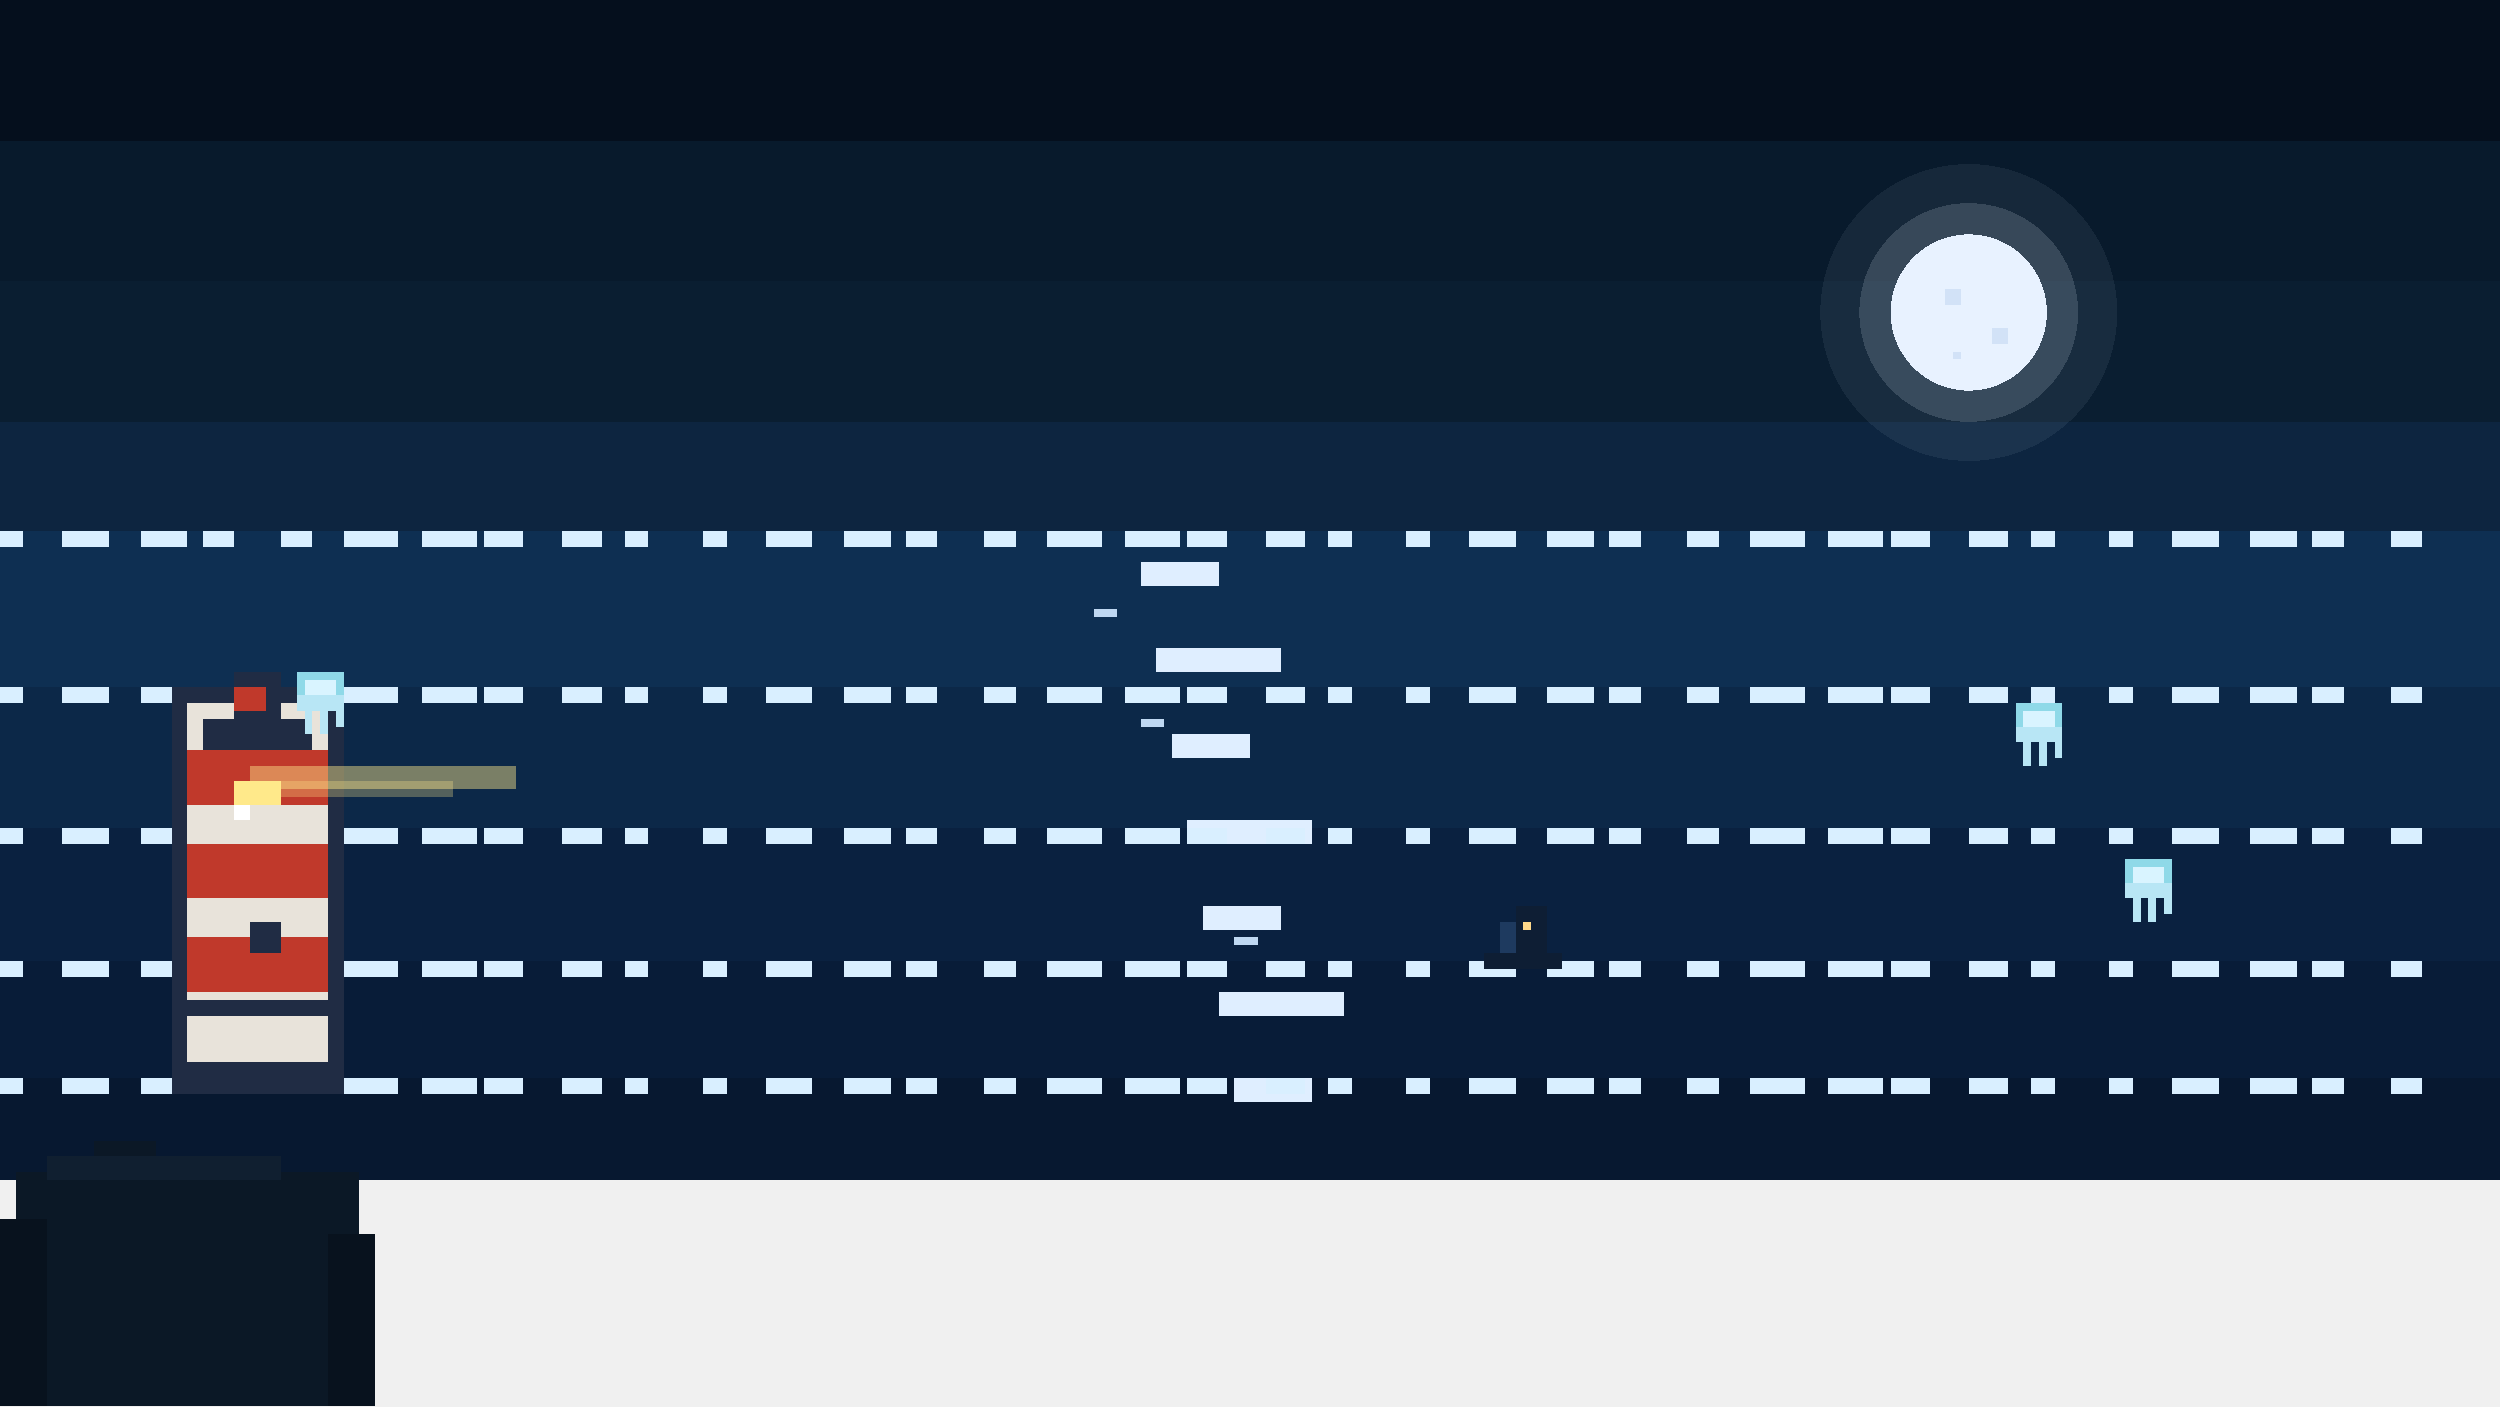
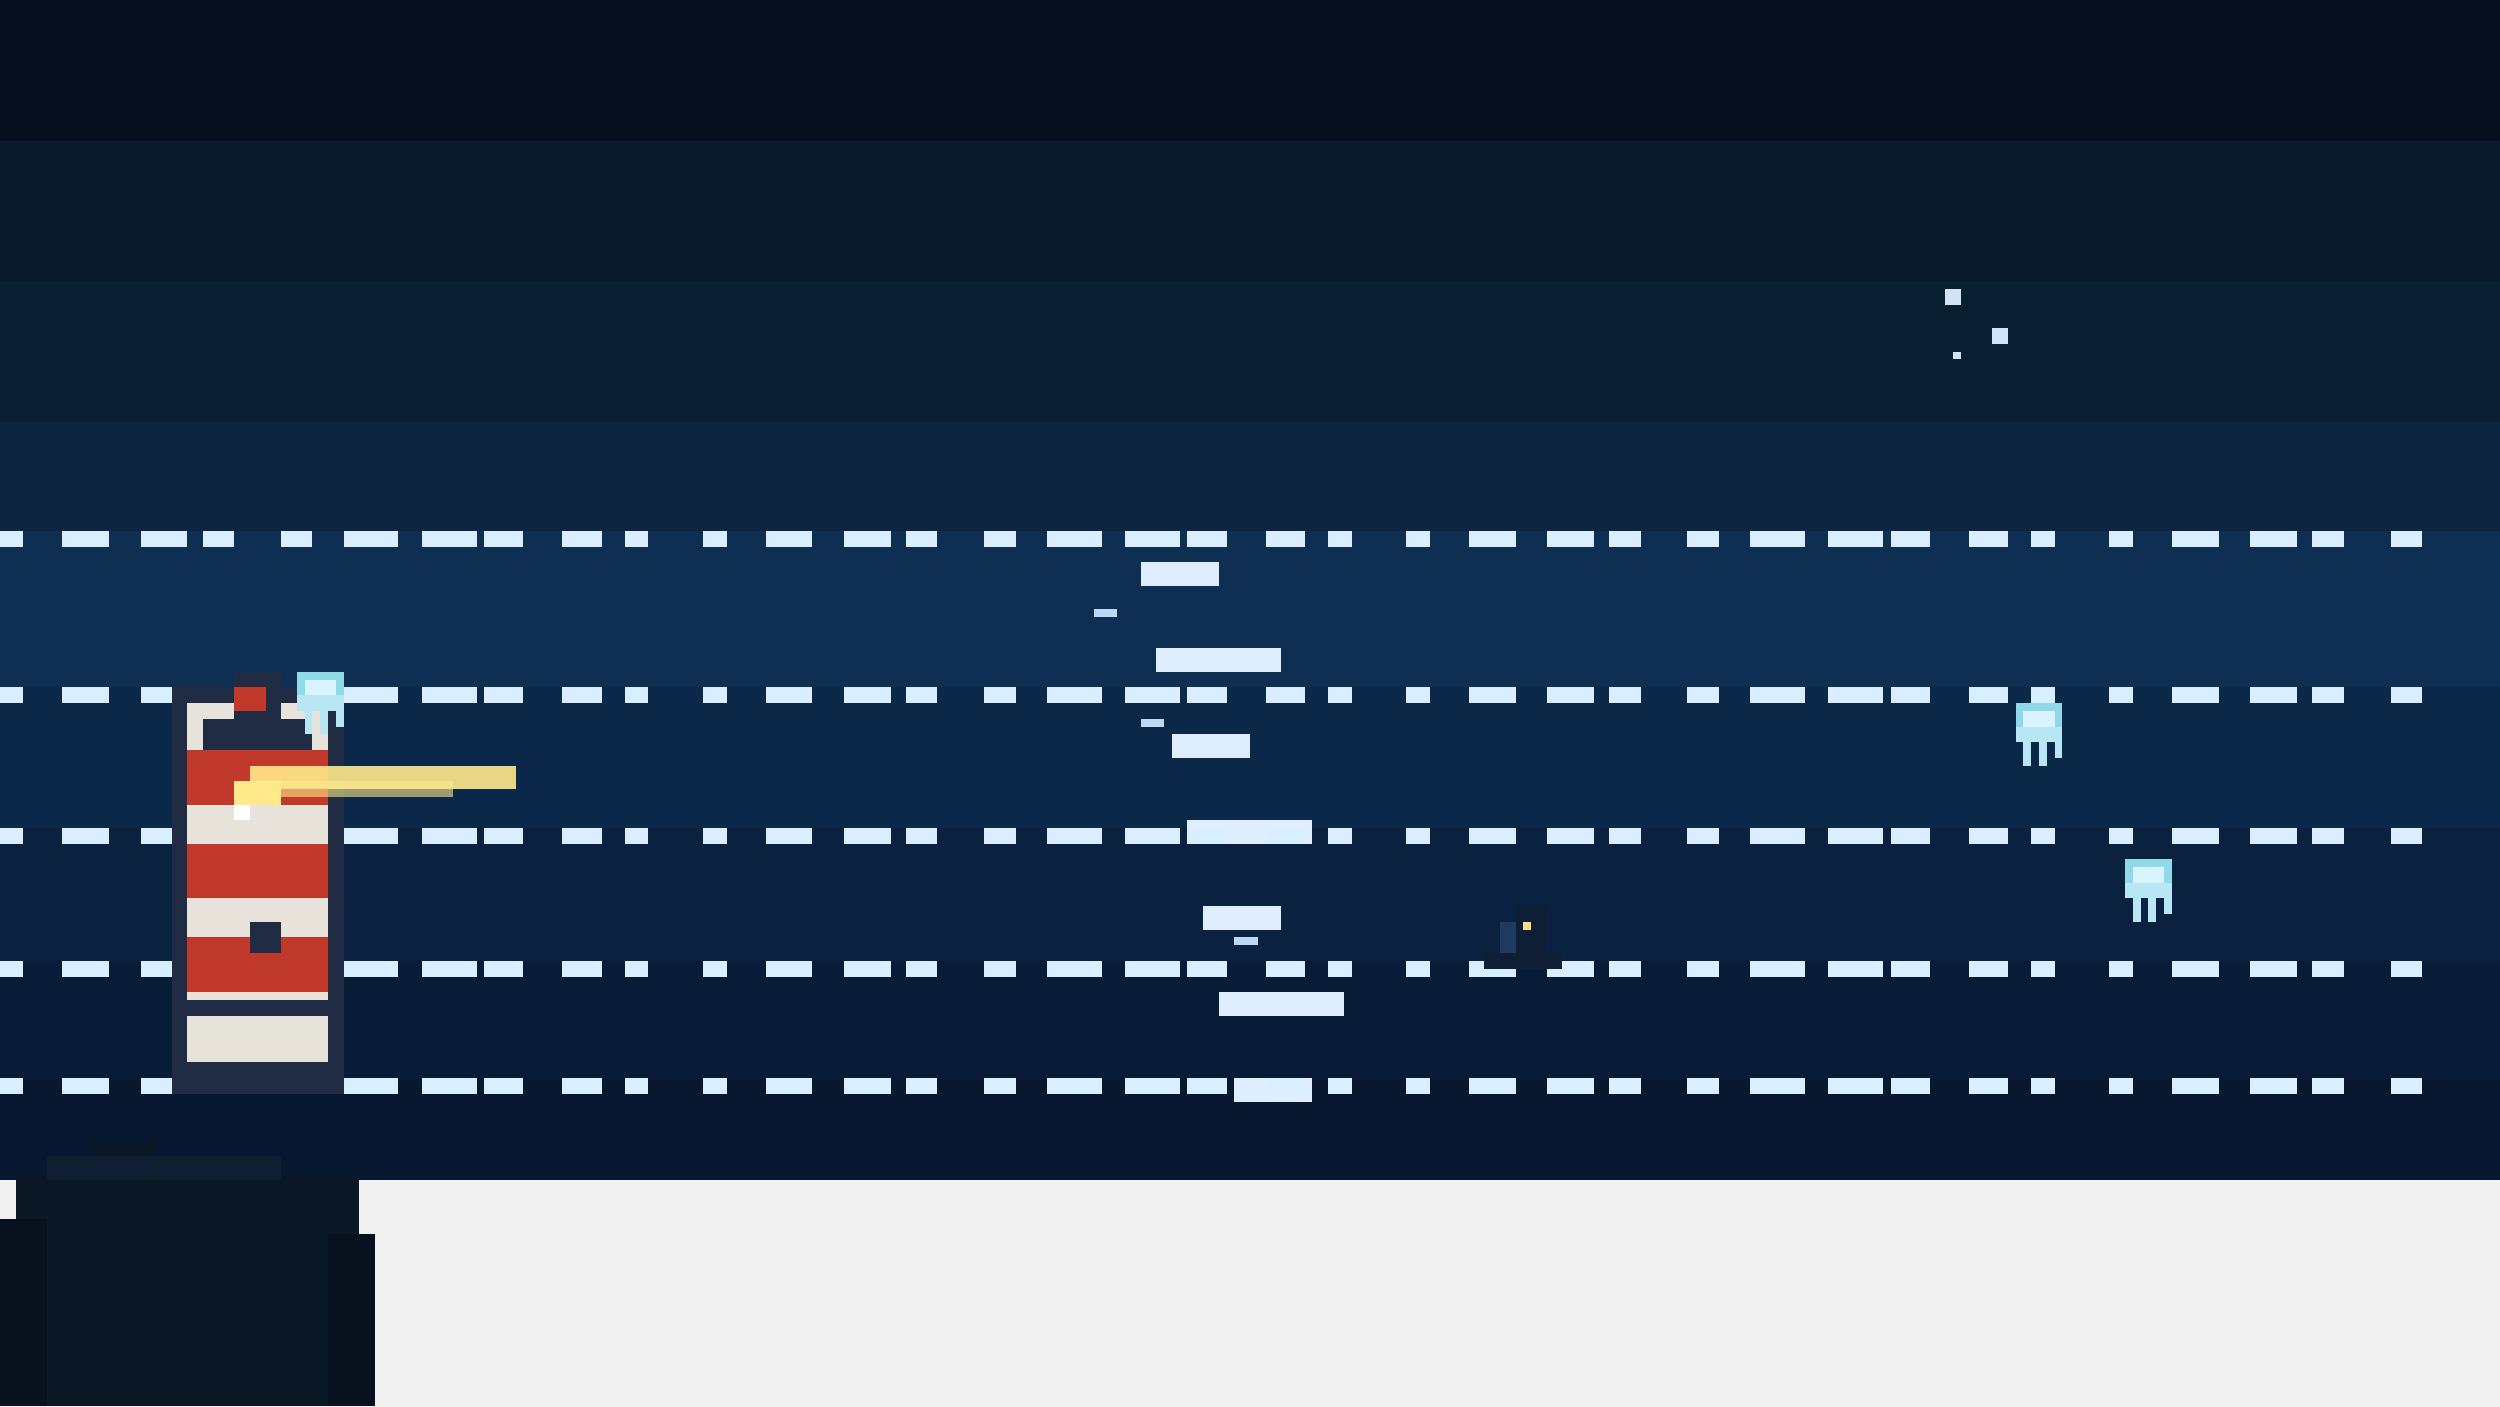
- <svg xmlns="http://www.w3.org/2000/svg" viewBox="0 0 320 180" shape-rendering="crispEdges">
+ <svg xmlns="http://www.w3.org/2000/svg" viewBox="0 0 640 360" shape-rendering="crispEdges">
  <style>
-     @keyframes s1 { from { transform: translateX(0) } to { transform: translateX(-36px) } }
-     @keyframes s2 { from { transform: translateX(-30px) } to { transform: translateX(8px) } }
-     @keyframes f1 { from { transform: translateX(0); opacity: .4 } 50% { opacity: .9 } to { transform: translateX(-36px); opacity: .4 } }
-     @keyframes f2 { from { transform: translateX(-30px); opacity: .7 } 50% { opacity: .35 } to { transform: translateX(8px); opacity: .7 } }
+     @keyframes s1 { from { transform: translateX(0) } to { transform: translateX(-72px) } }
+     @keyframes s2 { from { transform: translateX(-60px) } to { transform: translateX(16px) } }
+     @keyframes f1 { from { transform: translateX(0); opacity: .4 } 50% { opacity: .9 } to { transform: translateX(-72px); opacity: .4 } }
+     @keyframes f2 { from { transform: translateX(-60px); opacity: .7 } 50% { opacity: .35 } to { transform: translateX(16px); opacity: .7 } }
    @keyframes lantern { 0%, 100% { opacity: 1 } 50% { opacity: .35 } }
    @keyframes sweep { from { transform: rotate(0deg) } to { transform: rotate(360deg) } }
    @keyframes mp0 { 0%, 100% { opacity: .3 } 25% { opacity: .55 } 50% { opacity: .8 } 75% { opacity: .5 } }
    @keyframes mp1 { 0%, 100% { opacity: .7 } 25% { opacity: .45 } 50% { opacity: .25 } 75% { opacity: .5 } }
    @keyframes warm { 0%, 100% { opacity: .5 } 50% { opacity: 1 } }
    @keyframes tw0 { 0%, 55% { opacity: 1 } 56%, 100% { opacity: .2 } }
    @keyframes tw1 { 0%, 40% { opacity: .2 } 41%, 100% { opacity: 1 } }
    @keyframes tw2 { 0%, 65% { opacity: 1 } 66%, 100% { opacity: .25 } }
-     @keyframes jelly0 { 0% { transform: translate(0, 0); opacity: .5 } 25% { transform: translate(0, -7px); opacity: .8 } 50% { transform: translate(0, -14px); opacity: 1 } 75% { transform: translate(0, -7px); opacity: .75 } 100% { transform: translate(0, 0); opacity: .5 } }
-     @keyframes jelly1 { 0% { transform: translate(0, 0); opacity: .7 } 25% { transform: translate(0, -5px); opacity: .5 } 50% { transform: translate(0, -10px); opacity: .35 } 75% { transform: translate(0, -5px); opacity: .55 } 100% { transform: translate(0, 0); opacity: .7 } }
-     @keyframes jelly2 { 0% { transform: translate(0, 0); opacity: .4 } 25% { transform: translate(0, -8px); opacity: .75 } 50% { transform: translate(0, -16px); opacity: 1 } 75% { transform: translate(0, -8px); opacity: .7 } 100% { transform: translate(0, 0); opacity: .4 } }
+     @keyframes jelly0 { 0% { transform: translate(0, 0); opacity: .5 } 25% { transform: translate(0, -14px); opacity: .8 } 50% { transform: translate(0, -28px); opacity: 1 } 75% { transform: translate(0, -14px); opacity: .75 } 100% { transform: translate(0, 0); opacity: .5 } }
+     @keyframes jelly1 { 0% { transform: translate(0, 0); opacity: .7 } 25% { transform: translate(0, -10px); opacity: .5 } 50% { transform: translate(0, -20px); opacity: .35 } 75% { transform: translate(0, -10px); opacity: .55 } 100% { transform: translate(0, 0); opacity: .7 } }
+     @keyframes jelly2 { 0% { transform: translate(0, 0); opacity: .4 } 25% { transform: translate(0, -16px); opacity: .75 } 50% { transform: translate(0, -32px); opacity: 1 } 75% { transform: translate(0, -16px); opacity: .7 } 100% { transform: translate(0, 0); opacity: .4 } }
    @keyframes jglow { 0%, 100% { opacity: .4 } 50% { opacity: .95 } }
    .s1 { animation: s1 10s linear infinite }
    .s2 { animation: s2 12s linear infinite }
    .f1 { animation: f1 10s linear infinite }
    .f2 { animation: f2 12s linear infinite }
    .lantern { animation: lantern 1.8s steps(1) infinite }
-     .sweep { animation: sweep 8s linear infinite; transform-origin: 32px 99px; transform-box: fill-box }
+     .sweep { animation: sweep 8s linear infinite; transform-origin: 64px 198px; transform-box: fill-box }
    .mp0 { animation: mp0 3.4s ease-in-out infinite }
    .mp1 { animation: mp1 4.2s ease-in-out infinite }
    .warm { animation: warm 2.6s ease-in-out infinite }
    .tw0 { animation: tw0 2.4s steps(1) infinite }
    .tw1 { animation: tw1 3s steps(1) infinite }
    .tw2 { animation: tw2 2s steps(1) infinite }
    .jelly0 { animation: jelly0 7s ease-in-out infinite }
    .jelly1 { animation: jelly1 8.5s ease-in-out infinite 1.5s }
    .jelly2 { animation: jelly2 6.5s ease-in-out infinite 3s }
    .jglow { animation: jglow 2.4s ease-in-out infinite }
    .moonp { animation: lantern 6s ease-in-out infinite }
  </style>
-   <rect x="0" y="0" width="320" height="18" fill="#050F1D" />
-   <rect x="0" y="18" width="320" height="18" fill="#081A2C" />
-   <rect x="0" y="36" width="320" height="18" fill="#0A1E31" />
-   <rect x="0" y="54" width="320" height="18" fill="#0D2540" />
-   <circle cx="252" cy="40" r="10" fill="#E8F2FF" class="moonp" />
-   <circle cx="252" cy="40" r="14" fill="#E8F2FF" opacity="0.16" class="moonp" />
-   <circle cx="252" cy="40" r="19" fill="#E8F2FF" opacity="0.07" class="moonp" />
-   <rect x="249" y="37" width="2" height="2" fill="#D2E2F7" />
-   <rect x="255" y="42" width="2" height="2" fill="#D2E2F7" />
-   <rect x="250" y="45" width="1" height="1" fill="#D2E2F7" />
-   <rect x="0" y="68" width="320" height="20" class="s1" fill="#0E2F52" />
-   <rect x="0" y="88" width="320" height="18" class="s2" fill="#0C2848" />
-   <rect x="0" y="106" width="320" height="17" class="s1" fill="#0A2140" />
-   <rect x="0" y="123" width="320" height="15" class="s2" fill="#081C38" />
-   <rect x="0" y="138" width="320" height="13" class="s1" fill="#071830" />
+   <rect x="0.00" y="0.00" width="640.00" height="36.00" fill="#050F1D" />
+   <rect x="0.00" y="36.00" width="640.00" height="36.00" fill="#081A2C" />
+   <rect x="0.00" y="72.00" width="640.00" height="36.00" fill="#0A1E31" />
+   <rect x="0.00" y="108.00" width="640.00" height="36.00" fill="#0D2540" />
+   <circle cx="1008.00" cy="160.00" r="20.00" fill="#E8F2FF" class="moonp" />
+   <circle cx="1008.00" cy="160.00" r="28.00" fill="#E8F2FF" opacity="0.32" class="moonp" />
+   <circle cx="1008.00" cy="160.00" r="38.00" fill="#E8F2FF" opacity="0.14" class="moonp" />
+   <rect x="498.00" y="74.00" width="4.00" height="4.00" fill="#D2E2F7" />
+   <rect x="510.00" y="84.00" width="4.00" height="4.00" fill="#D2E2F7" />
+   <rect x="500.00" y="90.00" width="2.00" height="2.00" fill="#D2E2F7" />
+   <rect x="0.00" y="136.00" width="640.00" height="40.00" class="s1" fill="#0E2F52" />
+   <rect x="0.00" y="176.00" width="640.00" height="36.00" class="s2" fill="#0C2848" />
+   <rect x="0.00" y="212.00" width="640.00" height="34.00" class="s1" fill="#0A2140" />
+   <rect x="0.00" y="246.00" width="640.00" height="30.00" class="s2" fill="#081C38" />
+   <rect x="0.00" y="276.00" width="640.00" height="26.00" class="s1" fill="#071830" />
  <g class="mpath">
-     <rect x="146" y="72" width="10" height="3" class="mp0" fill="#DFEEFF" />
-     <rect x="148" y="83" width="16" height="3" class="mp1" fill="#DFEEFF" />
-     <rect x="150" y="94" width="10" height="3" class="mp0" fill="#DFEEFF" />
-     <rect x="152" y="105" width="16" height="3" class="mp1" fill="#DFEEFF" />
-     <rect x="154" y="116" width="10" height="3" class="mp0" fill="#DFEEFF" />
-     <rect x="156" y="127" width="16" height="3" class="mp1" fill="#DFEEFF" />
-     <rect x="158" y="138" width="10" height="3" class="mp0" fill="#DFEEFF" />
-     <rect x="140" y="78" width="3" height="1" class="mp1" fill="#BFD8F2" />
-     <rect x="146" y="92" width="3" height="1" class="mp0" fill="#BFD8F2" />
-     <rect x="152" y="106" width="3" height="1" class="mp1" fill="#BFD8F2" />
-     <rect x="158" y="120" width="3" height="1" class="mp0" fill="#BFD8F2" />
-   </g>
-   <rect x="0" y="68" width="3" height="2" class="f1" fill="#D9EFFF" />
-   <rect x="8" y="68" width="6" height="2" class="f1" fill="#D9EFFF" />
-   <rect x="18" y="68" width="6" height="2" class="f1" fill="#D9EFFF" />
-   <rect x="26" y="68" width="4" height="2" class="f1" fill="#D9EFFF" />
-   <rect x="36" y="68" width="4" height="2" class="f1" fill="#D9EFFF" />
-   <rect x="44" y="68" width="7" height="2" class="f1" fill="#D9EFFF" />
-   <rect x="54" y="68" width="7" height="2" class="f1" fill="#D9EFFF" />
-   <rect x="62" y="68" width="5" height="2" class="f1" fill="#D9EFFF" />
-   <rect x="72" y="68" width="5" height="2" class="f1" fill="#D9EFFF" />
-   <rect x="80" y="68" width="3" height="2" class="f1" fill="#D9EFFF" />
-   <rect x="90" y="68" width="3" height="2" class="f1" fill="#D9EFFF" />
-   <rect x="98" y="68" width="6" height="2" class="f1" fill="#D9EFFF" />
-   <rect x="108" y="68" width="6" height="2" class="f1" fill="#D9EFFF" />
-   <rect x="116" y="68" width="4" height="2" class="f1" fill="#D9EFFF" />
-   <rect x="126" y="68" width="4" height="2" class="f1" fill="#D9EFFF" />
-   <rect x="134" y="68" width="7" height="2" class="f1" fill="#D9EFFF" />
-   <rect x="144" y="68" width="7" height="2" class="f1" fill="#D9EFFF" />
-   <rect x="152" y="68" width="5" height="2" class="f1" fill="#D9EFFF" />
-   <rect x="162" y="68" width="5" height="2" class="f1" fill="#D9EFFF" />
-   <rect x="170" y="68" width="3" height="2" class="f1" fill="#D9EFFF" />
-   <rect x="180" y="68" width="3" height="2" class="f1" fill="#D9EFFF" />
-   <rect x="188" y="68" width="6" height="2" class="f1" fill="#D9EFFF" />
-   <rect x="198" y="68" width="6" height="2" class="f1" fill="#D9EFFF" />
-   <rect x="206" y="68" width="4" height="2" class="f1" fill="#D9EFFF" />
-   <rect x="216" y="68" width="4" height="2" class="f1" fill="#D9EFFF" />
-   <rect x="224" y="68" width="7" height="2" class="f1" fill="#D9EFFF" />
-   <rect x="234" y="68" width="7" height="2" class="f1" fill="#D9EFFF" />
-   <rect x="242" y="68" width="5" height="2" class="f1" fill="#D9EFFF" />
-   <rect x="252" y="68" width="5" height="2" class="f1" fill="#D9EFFF" />
-   <rect x="260" y="68" width="3" height="2" class="f1" fill="#D9EFFF" />
-   <rect x="270" y="68" width="3" height="2" class="f1" fill="#D9EFFF" />
-   <rect x="278" y="68" width="6" height="2" class="f1" fill="#D9EFFF" />
-   <rect x="288" y="68" width="6" height="2" class="f1" fill="#D9EFFF" />
-   <rect x="296" y="68" width="4" height="2" class="f1" fill="#D9EFFF" />
-   <rect x="306" y="68" width="4" height="2" class="f1" fill="#D9EFFF" />
-   <rect x="0" y="88" width="3" height="2" class="f2" fill="#D9EFFF" />
-   <rect x="8" y="88" width="6" height="2" class="f2" fill="#D9EFFF" />
-   <rect x="18" y="88" width="6" height="2" class="f2" fill="#D9EFFF" />
-   <rect x="26" y="88" width="4" height="2" class="f2" fill="#D9EFFF" />
-   <rect x="36" y="88" width="4" height="2" class="f2" fill="#D9EFFF" />
-   <rect x="44" y="88" width="7" height="2" class="f2" fill="#D9EFFF" />
-   <rect x="54" y="88" width="7" height="2" class="f2" fill="#D9EFFF" />
-   <rect x="62" y="88" width="5" height="2" class="f2" fill="#D9EFFF" />
-   <rect x="72" y="88" width="5" height="2" class="f2" fill="#D9EFFF" />
-   <rect x="80" y="88" width="3" height="2" class="f2" fill="#D9EFFF" />
-   <rect x="90" y="88" width="3" height="2" class="f2" fill="#D9EFFF" />
-   <rect x="98" y="88" width="6" height="2" class="f2" fill="#D9EFFF" />
-   <rect x="108" y="88" width="6" height="2" class="f2" fill="#D9EFFF" />
-   <rect x="116" y="88" width="4" height="2" class="f2" fill="#D9EFFF" />
-   <rect x="126" y="88" width="4" height="2" class="f2" fill="#D9EFFF" />
-   <rect x="134" y="88" width="7" height="2" class="f2" fill="#D9EFFF" />
-   <rect x="144" y="88" width="7" height="2" class="f2" fill="#D9EFFF" />
-   <rect x="152" y="88" width="5" height="2" class="f2" fill="#D9EFFF" />
-   <rect x="162" y="88" width="5" height="2" class="f2" fill="#D9EFFF" />
-   <rect x="170" y="88" width="3" height="2" class="f2" fill="#D9EFFF" />
-   <rect x="180" y="88" width="3" height="2" class="f2" fill="#D9EFFF" />
-   <rect x="188" y="88" width="6" height="2" class="f2" fill="#D9EFFF" />
-   <rect x="198" y="88" width="6" height="2" class="f2" fill="#D9EFFF" />
-   <rect x="206" y="88" width="4" height="2" class="f2" fill="#D9EFFF" />
-   <rect x="216" y="88" width="4" height="2" class="f2" fill="#D9EFFF" />
-   <rect x="224" y="88" width="7" height="2" class="f2" fill="#D9EFFF" />
-   <rect x="234" y="88" width="7" height="2" class="f2" fill="#D9EFFF" />
-   <rect x="242" y="88" width="5" height="2" class="f2" fill="#D9EFFF" />
-   <rect x="252" y="88" width="5" height="2" class="f2" fill="#D9EFFF" />
-   <rect x="260" y="88" width="3" height="2" class="f2" fill="#D9EFFF" />
-   <rect x="270" y="88" width="3" height="2" class="f2" fill="#D9EFFF" />
-   <rect x="278" y="88" width="6" height="2" class="f2" fill="#D9EFFF" />
-   <rect x="288" y="88" width="6" height="2" class="f2" fill="#D9EFFF" />
-   <rect x="296" y="88" width="4" height="2" class="f2" fill="#D9EFFF" />
-   <rect x="306" y="88" width="4" height="2" class="f2" fill="#D9EFFF" />
-   <rect x="0" y="106" width="3" height="2" class="f1" fill="#D9EFFF" />
-   <rect x="8" y="106" width="6" height="2" class="f1" fill="#D9EFFF" />
-   <rect x="18" y="106" width="6" height="2" class="f1" fill="#D9EFFF" />
-   <rect x="26" y="106" width="4" height="2" class="f1" fill="#D9EFFF" />
-   <rect x="36" y="106" width="4" height="2" class="f1" fill="#D9EFFF" />
-   <rect x="44" y="106" width="7" height="2" class="f1" fill="#D9EFFF" />
-   <rect x="54" y="106" width="7" height="2" class="f1" fill="#D9EFFF" />
-   <rect x="62" y="106" width="5" height="2" class="f1" fill="#D9EFFF" />
-   <rect x="72" y="106" width="5" height="2" class="f1" fill="#D9EFFF" />
-   <rect x="80" y="106" width="3" height="2" class="f1" fill="#D9EFFF" />
-   <rect x="90" y="106" width="3" height="2" class="f1" fill="#D9EFFF" />
-   <rect x="98" y="106" width="6" height="2" class="f1" fill="#D9EFFF" />
-   <rect x="108" y="106" width="6" height="2" class="f1" fill="#D9EFFF" />
-   <rect x="116" y="106" width="4" height="2" class="f1" fill="#D9EFFF" />
-   <rect x="126" y="106" width="4" height="2" class="f1" fill="#D9EFFF" />
-   <rect x="134" y="106" width="7" height="2" class="f1" fill="#D9EFFF" />
-   <rect x="144" y="106" width="7" height="2" class="f1" fill="#D9EFFF" />
-   <rect x="152" y="106" width="5" height="2" class="f1" fill="#D9EFFF" />
-   <rect x="162" y="106" width="5" height="2" class="f1" fill="#D9EFFF" />
-   <rect x="170" y="106" width="3" height="2" class="f1" fill="#D9EFFF" />
-   <rect x="180" y="106" width="3" height="2" class="f1" fill="#D9EFFF" />
-   <rect x="188" y="106" width="6" height="2" class="f1" fill="#D9EFFF" />
-   <rect x="198" y="106" width="6" height="2" class="f1" fill="#D9EFFF" />
-   <rect x="206" y="106" width="4" height="2" class="f1" fill="#D9EFFF" />
-   <rect x="216" y="106" width="4" height="2" class="f1" fill="#D9EFFF" />
-   <rect x="224" y="106" width="7" height="2" class="f1" fill="#D9EFFF" />
-   <rect x="234" y="106" width="7" height="2" class="f1" fill="#D9EFFF" />
-   <rect x="242" y="106" width="5" height="2" class="f1" fill="#D9EFFF" />
-   <rect x="252" y="106" width="5" height="2" class="f1" fill="#D9EFFF" />
-   <rect x="260" y="106" width="3" height="2" class="f1" fill="#D9EFFF" />
-   <rect x="270" y="106" width="3" height="2" class="f1" fill="#D9EFFF" />
-   <rect x="278" y="106" width="6" height="2" class="f1" fill="#D9EFFF" />
-   <rect x="288" y="106" width="6" height="2" class="f1" fill="#D9EFFF" />
-   <rect x="296" y="106" width="4" height="2" class="f1" fill="#D9EFFF" />
-   <rect x="306" y="106" width="4" height="2" class="f1" fill="#D9EFFF" />
-   <rect x="0" y="123" width="3" height="2" class="f2" fill="#D9EFFF" />
-   <rect x="8" y="123" width="6" height="2" class="f2" fill="#D9EFFF" />
-   <rect x="18" y="123" width="6" height="2" class="f2" fill="#D9EFFF" />
-   <rect x="26" y="123" width="4" height="2" class="f2" fill="#D9EFFF" />
-   <rect x="36" y="123" width="4" height="2" class="f2" fill="#D9EFFF" />
-   <rect x="44" y="123" width="7" height="2" class="f2" fill="#D9EFFF" />
-   <rect x="54" y="123" width="7" height="2" class="f2" fill="#D9EFFF" />
-   <rect x="62" y="123" width="5" height="2" class="f2" fill="#D9EFFF" />
-   <rect x="72" y="123" width="5" height="2" class="f2" fill="#D9EFFF" />
-   <rect x="80" y="123" width="3" height="2" class="f2" fill="#D9EFFF" />
-   <rect x="90" y="123" width="3" height="2" class="f2" fill="#D9EFFF" />
-   <rect x="98" y="123" width="6" height="2" class="f2" fill="#D9EFFF" />
-   <rect x="108" y="123" width="6" height="2" class="f2" fill="#D9EFFF" />
-   <rect x="116" y="123" width="4" height="2" class="f2" fill="#D9EFFF" />
-   <rect x="126" y="123" width="4" height="2" class="f2" fill="#D9EFFF" />
-   <rect x="134" y="123" width="7" height="2" class="f2" fill="#D9EFFF" />
-   <rect x="144" y="123" width="7" height="2" class="f2" fill="#D9EFFF" />
-   <rect x="152" y="123" width="5" height="2" class="f2" fill="#D9EFFF" />
-   <rect x="162" y="123" width="5" height="2" class="f2" fill="#D9EFFF" />
-   <rect x="170" y="123" width="3" height="2" class="f2" fill="#D9EFFF" />
-   <rect x="180" y="123" width="3" height="2" class="f2" fill="#D9EFFF" />
-   <rect x="188" y="123" width="6" height="2" class="f2" fill="#D9EFFF" />
-   <rect x="198" y="123" width="6" height="2" class="f2" fill="#D9EFFF" />
-   <rect x="206" y="123" width="4" height="2" class="f2" fill="#D9EFFF" />
-   <rect x="216" y="123" width="4" height="2" class="f2" fill="#D9EFFF" />
-   <rect x="224" y="123" width="7" height="2" class="f2" fill="#D9EFFF" />
-   <rect x="234" y="123" width="7" height="2" class="f2" fill="#D9EFFF" />
-   <rect x="242" y="123" width="5" height="2" class="f2" fill="#D9EFFF" />
-   <rect x="252" y="123" width="5" height="2" class="f2" fill="#D9EFFF" />
-   <rect x="260" y="123" width="3" height="2" class="f2" fill="#D9EFFF" />
-   <rect x="270" y="123" width="3" height="2" class="f2" fill="#D9EFFF" />
-   <rect x="278" y="123" width="6" height="2" class="f2" fill="#D9EFFF" />
-   <rect x="288" y="123" width="6" height="2" class="f2" fill="#D9EFFF" />
-   <rect x="296" y="123" width="4" height="2" class="f2" fill="#D9EFFF" />
-   <rect x="306" y="123" width="4" height="2" class="f2" fill="#D9EFFF" />
-   <rect x="0" y="138" width="3" height="2" class="f1" fill="#D9EFFF" />
-   <rect x="8" y="138" width="6" height="2" class="f1" fill="#D9EFFF" />
-   <rect x="18" y="138" width="6" height="2" class="f1" fill="#D9EFFF" />
-   <rect x="26" y="138" width="4" height="2" class="f1" fill="#D9EFFF" />
-   <rect x="36" y="138" width="4" height="2" class="f1" fill="#D9EFFF" />
-   <rect x="44" y="138" width="7" height="2" class="f1" fill="#D9EFFF" />
-   <rect x="54" y="138" width="7" height="2" class="f1" fill="#D9EFFF" />
-   <rect x="62" y="138" width="5" height="2" class="f1" fill="#D9EFFF" />
-   <rect x="72" y="138" width="5" height="2" class="f1" fill="#D9EFFF" />
-   <rect x="80" y="138" width="3" height="2" class="f1" fill="#D9EFFF" />
-   <rect x="90" y="138" width="3" height="2" class="f1" fill="#D9EFFF" />
-   <rect x="98" y="138" width="6" height="2" class="f1" fill="#D9EFFF" />
-   <rect x="108" y="138" width="6" height="2" class="f1" fill="#D9EFFF" />
-   <rect x="116" y="138" width="4" height="2" class="f1" fill="#D9EFFF" />
-   <rect x="126" y="138" width="4" height="2" class="f1" fill="#D9EFFF" />
-   <rect x="134" y="138" width="7" height="2" class="f1" fill="#D9EFFF" />
-   <rect x="144" y="138" width="7" height="2" class="f1" fill="#D9EFFF" />
-   <rect x="152" y="138" width="5" height="2" class="f1" fill="#D9EFFF" />
-   <rect x="162" y="138" width="5" height="2" class="f1" fill="#D9EFFF" />
-   <rect x="170" y="138" width="3" height="2" class="f1" fill="#D9EFFF" />
-   <rect x="180" y="138" width="3" height="2" class="f1" fill="#D9EFFF" />
-   <rect x="188" y="138" width="6" height="2" class="f1" fill="#D9EFFF" />
-   <rect x="198" y="138" width="6" height="2" class="f1" fill="#D9EFFF" />
-   <rect x="206" y="138" width="4" height="2" class="f1" fill="#D9EFFF" />
-   <rect x="216" y="138" width="4" height="2" class="f1" fill="#D9EFFF" />
-   <rect x="224" y="138" width="7" height="2" class="f1" fill="#D9EFFF" />
-   <rect x="234" y="138" width="7" height="2" class="f1" fill="#D9EFFF" />
-   <rect x="242" y="138" width="5" height="2" class="f1" fill="#D9EFFF" />
-   <rect x="252" y="138" width="5" height="2" class="f1" fill="#D9EFFF" />
-   <rect x="260" y="138" width="3" height="2" class="f1" fill="#D9EFFF" />
-   <rect x="270" y="138" width="3" height="2" class="f1" fill="#D9EFFF" />
-   <rect x="278" y="138" width="6" height="2" class="f1" fill="#D9EFFF" />
-   <rect x="288" y="138" width="6" height="2" class="f1" fill="#D9EFFF" />
-   <rect x="296" y="138" width="4" height="2" class="f1" fill="#D9EFFF" />
-   <rect x="306" y="138" width="4" height="2" class="f1" fill="#D9EFFF" />
-   <rect x="190" y="122" width="10" height="2" fill="#0E1E34" />
-   <rect x="194" y="116" width="4" height="6" fill="#0E1E34" />
-   <rect x="192" y="118" width="2" height="4" fill="#1E3A5F" />
-   <rect x="195" y="118" width="1" height="1" class="warm" fill="#FFD98A" />
+     <rect x="292.00" y="144.00" width="20.00" height="6.00" class="mp0" fill="#DFEEFF" />
+     <rect x="296.00" y="166.00" width="32.00" height="6.00" class="mp1" fill="#DFEEFF" />
+     <rect x="300.00" y="188.00" width="20.00" height="6.00" class="mp0" fill="#DFEEFF" />
+     <rect x="304.00" y="210.00" width="32.00" height="6.00" class="mp1" fill="#DFEEFF" />
+     <rect x="308.00" y="232.00" width="20.00" height="6.00" class="mp0" fill="#DFEEFF" />
+     <rect x="312.00" y="254.00" width="32.00" height="6.00" class="mp1" fill="#DFEEFF" />
+     <rect x="316.00" y="276.00" width="20.00" height="6.00" class="mp0" fill="#DFEEFF" />
+     <rect x="280.00" y="156.00" width="6.00" height="2.00" class="mp1" fill="#BFD8F2" />
+     <rect x="292.00" y="184.00" width="6.00" height="2.00" class="mp0" fill="#BFD8F2" />
+     <rect x="304.00" y="212.00" width="6.00" height="2.00" class="mp1" fill="#BFD8F2" />
+     <rect x="316.00" y="240.00" width="6.00" height="2.00" class="mp0" fill="#BFD8F2" />
+   </g>
+   <rect x="0.00" y="136.00" width="6.00" height="4.00" class="f1" fill="#D9EFFF" />
+   <rect x="16.00" y="136.00" width="12.00" height="4.00" class="f1" fill="#D9EFFF" />
+   <rect x="36.00" y="136.00" width="12.00" height="4.00" class="f1" fill="#D9EFFF" />
+   <rect x="52.00" y="136.00" width="8.00" height="4.00" class="f1" fill="#D9EFFF" />
+   <rect x="72.00" y="136.00" width="8.00" height="4.00" class="f1" fill="#D9EFFF" />
+   <rect x="88.00" y="136.00" width="14.00" height="4.00" class="f1" fill="#D9EFFF" />
+   <rect x="108.00" y="136.00" width="14.00" height="4.00" class="f1" fill="#D9EFFF" />
+   <rect x="124.00" y="136.00" width="10.00" height="4.00" class="f1" fill="#D9EFFF" />
+   <rect x="144.00" y="136.00" width="10.00" height="4.00" class="f1" fill="#D9EFFF" />
+   <rect x="160.00" y="136.00" width="6.00" height="4.00" class="f1" fill="#D9EFFF" />
+   <rect x="180.00" y="136.00" width="6.00" height="4.00" class="f1" fill="#D9EFFF" />
+   <rect x="196.00" y="136.00" width="12.00" height="4.00" class="f1" fill="#D9EFFF" />
+   <rect x="216.00" y="136.00" width="12.00" height="4.00" class="f1" fill="#D9EFFF" />
+   <rect x="232.00" y="136.00" width="8.00" height="4.00" class="f1" fill="#D9EFFF" />
+   <rect x="252.00" y="136.00" width="8.00" height="4.00" class="f1" fill="#D9EFFF" />
+   <rect x="268.00" y="136.00" width="14.00" height="4.00" class="f1" fill="#D9EFFF" />
+   <rect x="288.00" y="136.00" width="14.00" height="4.00" class="f1" fill="#D9EFFF" />
+   <rect x="304.00" y="136.00" width="10.00" height="4.00" class="f1" fill="#D9EFFF" />
+   <rect x="324.00" y="136.00" width="10.00" height="4.00" class="f1" fill="#D9EFFF" />
+   <rect x="340.00" y="136.00" width="6.00" height="4.00" class="f1" fill="#D9EFFF" />
+   <rect x="360.00" y="136.00" width="6.00" height="4.00" class="f1" fill="#D9EFFF" />
+   <rect x="376.00" y="136.00" width="12.00" height="4.00" class="f1" fill="#D9EFFF" />
+   <rect x="396.00" y="136.00" width="12.00" height="4.00" class="f1" fill="#D9EFFF" />
+   <rect x="412.00" y="136.00" width="8.00" height="4.00" class="f1" fill="#D9EFFF" />
+   <rect x="432.00" y="136.00" width="8.00" height="4.00" class="f1" fill="#D9EFFF" />
+   <rect x="448.00" y="136.00" width="14.00" height="4.00" class="f1" fill="#D9EFFF" />
+   <rect x="468.00" y="136.00" width="14.00" height="4.00" class="f1" fill="#D9EFFF" />
+   <rect x="484.00" y="136.00" width="10.00" height="4.00" class="f1" fill="#D9EFFF" />
+   <rect x="504.00" y="136.00" width="10.00" height="4.00" class="f1" fill="#D9EFFF" />
+   <rect x="520.00" y="136.00" width="6.00" height="4.00" class="f1" fill="#D9EFFF" />
+   <rect x="540.00" y="136.00" width="6.00" height="4.00" class="f1" fill="#D9EFFF" />
+   <rect x="556.00" y="136.00" width="12.00" height="4.00" class="f1" fill="#D9EFFF" />
+   <rect x="576.00" y="136.00" width="12.00" height="4.00" class="f1" fill="#D9EFFF" />
+   <rect x="592.00" y="136.00" width="8.00" height="4.00" class="f1" fill="#D9EFFF" />
+   <rect x="612.00" y="136.00" width="8.00" height="4.00" class="f1" fill="#D9EFFF" />
+   <rect x="0.00" y="176.00" width="6.00" height="4.00" class="f2" fill="#D9EFFF" />
+   <rect x="16.00" y="176.00" width="12.00" height="4.00" class="f2" fill="#D9EFFF" />
+   <rect x="36.00" y="176.00" width="12.00" height="4.00" class="f2" fill="#D9EFFF" />
+   <rect x="52.00" y="176.00" width="8.00" height="4.00" class="f2" fill="#D9EFFF" />
+   <rect x="72.00" y="176.00" width="8.00" height="4.00" class="f2" fill="#D9EFFF" />
+   <rect x="88.00" y="176.00" width="14.00" height="4.00" class="f2" fill="#D9EFFF" />
+   <rect x="108.00" y="176.00" width="14.00" height="4.00" class="f2" fill="#D9EFFF" />
+   <rect x="124.00" y="176.00" width="10.00" height="4.00" class="f2" fill="#D9EFFF" />
+   <rect x="144.00" y="176.00" width="10.00" height="4.00" class="f2" fill="#D9EFFF" />
+   <rect x="160.00" y="176.00" width="6.00" height="4.00" class="f2" fill="#D9EFFF" />
+   <rect x="180.00" y="176.00" width="6.00" height="4.00" class="f2" fill="#D9EFFF" />
+   <rect x="196.00" y="176.00" width="12.00" height="4.00" class="f2" fill="#D9EFFF" />
+   <rect x="216.00" y="176.00" width="12.00" height="4.00" class="f2" fill="#D9EFFF" />
+   <rect x="232.00" y="176.00" width="8.00" height="4.00" class="f2" fill="#D9EFFF" />
+   <rect x="252.00" y="176.00" width="8.00" height="4.00" class="f2" fill="#D9EFFF" />
+   <rect x="268.00" y="176.00" width="14.00" height="4.00" class="f2" fill="#D9EFFF" />
+   <rect x="288.00" y="176.00" width="14.00" height="4.00" class="f2" fill="#D9EFFF" />
+   <rect x="304.00" y="176.00" width="10.00" height="4.00" class="f2" fill="#D9EFFF" />
+   <rect x="324.00" y="176.00" width="10.00" height="4.00" class="f2" fill="#D9EFFF" />
+   <rect x="340.00" y="176.00" width="6.00" height="4.00" class="f2" fill="#D9EFFF" />
+   <rect x="360.00" y="176.00" width="6.00" height="4.00" class="f2" fill="#D9EFFF" />
+   <rect x="376.00" y="176.00" width="12.00" height="4.00" class="f2" fill="#D9EFFF" />
+   <rect x="396.00" y="176.00" width="12.00" height="4.00" class="f2" fill="#D9EFFF" />
+   <rect x="412.00" y="176.00" width="8.00" height="4.00" class="f2" fill="#D9EFFF" />
+   <rect x="432.00" y="176.00" width="8.00" height="4.00" class="f2" fill="#D9EFFF" />
+   <rect x="448.00" y="176.00" width="14.00" height="4.00" class="f2" fill="#D9EFFF" />
+   <rect x="468.00" y="176.00" width="14.00" height="4.00" class="f2" fill="#D9EFFF" />
+   <rect x="484.00" y="176.00" width="10.00" height="4.00" class="f2" fill="#D9EFFF" />
+   <rect x="504.00" y="176.00" width="10.00" height="4.00" class="f2" fill="#D9EFFF" />
+   <rect x="520.00" y="176.00" width="6.00" height="4.00" class="f2" fill="#D9EFFF" />
+   <rect x="540.00" y="176.00" width="6.00" height="4.00" class="f2" fill="#D9EFFF" />
+   <rect x="556.00" y="176.00" width="12.00" height="4.00" class="f2" fill="#D9EFFF" />
+   <rect x="576.00" y="176.00" width="12.00" height="4.00" class="f2" fill="#D9EFFF" />
+   <rect x="592.00" y="176.00" width="8.00" height="4.00" class="f2" fill="#D9EFFF" />
+   <rect x="612.00" y="176.00" width="8.00" height="4.00" class="f2" fill="#D9EFFF" />
+   <rect x="0.00" y="212.00" width="6.00" height="4.00" class="f1" fill="#D9EFFF" />
+   <rect x="16.00" y="212.00" width="12.00" height="4.00" class="f1" fill="#D9EFFF" />
+   <rect x="36.00" y="212.00" width="12.00" height="4.00" class="f1" fill="#D9EFFF" />
+   <rect x="52.00" y="212.00" width="8.00" height="4.00" class="f1" fill="#D9EFFF" />
+   <rect x="72.00" y="212.00" width="8.00" height="4.00" class="f1" fill="#D9EFFF" />
+   <rect x="88.00" y="212.00" width="14.00" height="4.00" class="f1" fill="#D9EFFF" />
+   <rect x="108.00" y="212.00" width="14.00" height="4.00" class="f1" fill="#D9EFFF" />
+   <rect x="124.00" y="212.00" width="10.00" height="4.00" class="f1" fill="#D9EFFF" />
+   <rect x="144.00" y="212.00" width="10.00" height="4.00" class="f1" fill="#D9EFFF" />
+   <rect x="160.00" y="212.00" width="6.00" height="4.00" class="f1" fill="#D9EFFF" />
+   <rect x="180.00" y="212.00" width="6.00" height="4.00" class="f1" fill="#D9EFFF" />
+   <rect x="196.00" y="212.00" width="12.00" height="4.00" class="f1" fill="#D9EFFF" />
+   <rect x="216.00" y="212.00" width="12.00" height="4.00" class="f1" fill="#D9EFFF" />
+   <rect x="232.00" y="212.00" width="8.00" height="4.00" class="f1" fill="#D9EFFF" />
+   <rect x="252.00" y="212.00" width="8.00" height="4.00" class="f1" fill="#D9EFFF" />
+   <rect x="268.00" y="212.00" width="14.00" height="4.00" class="f1" fill="#D9EFFF" />
+   <rect x="288.00" y="212.00" width="14.00" height="4.00" class="f1" fill="#D9EFFF" />
+   <rect x="304.00" y="212.00" width="10.00" height="4.00" class="f1" fill="#D9EFFF" />
+   <rect x="324.00" y="212.00" width="10.00" height="4.00" class="f1" fill="#D9EFFF" />
+   <rect x="340.00" y="212.00" width="6.00" height="4.00" class="f1" fill="#D9EFFF" />
+   <rect x="360.00" y="212.00" width="6.00" height="4.00" class="f1" fill="#D9EFFF" />
+   <rect x="376.00" y="212.00" width="12.00" height="4.00" class="f1" fill="#D9EFFF" />
+   <rect x="396.00" y="212.00" width="12.00" height="4.00" class="f1" fill="#D9EFFF" />
+   <rect x="412.00" y="212.00" width="8.00" height="4.00" class="f1" fill="#D9EFFF" />
+   <rect x="432.00" y="212.00" width="8.00" height="4.00" class="f1" fill="#D9EFFF" />
+   <rect x="448.00" y="212.00" width="14.00" height="4.00" class="f1" fill="#D9EFFF" />
+   <rect x="468.00" y="212.00" width="14.00" height="4.00" class="f1" fill="#D9EFFF" />
+   <rect x="484.00" y="212.00" width="10.00" height="4.00" class="f1" fill="#D9EFFF" />
+   <rect x="504.00" y="212.00" width="10.00" height="4.00" class="f1" fill="#D9EFFF" />
+   <rect x="520.00" y="212.00" width="6.00" height="4.00" class="f1" fill="#D9EFFF" />
+   <rect x="540.00" y="212.00" width="6.00" height="4.00" class="f1" fill="#D9EFFF" />
+   <rect x="556.00" y="212.00" width="12.00" height="4.00" class="f1" fill="#D9EFFF" />
+   <rect x="576.00" y="212.00" width="12.00" height="4.00" class="f1" fill="#D9EFFF" />
+   <rect x="592.00" y="212.00" width="8.00" height="4.00" class="f1" fill="#D9EFFF" />
+   <rect x="612.00" y="212.00" width="8.00" height="4.00" class="f1" fill="#D9EFFF" />
+   <rect x="0.00" y="246.00" width="6.00" height="4.00" class="f2" fill="#D9EFFF" />
+   <rect x="16.00" y="246.00" width="12.00" height="4.00" class="f2" fill="#D9EFFF" />
+   <rect x="36.00" y="246.00" width="12.00" height="4.00" class="f2" fill="#D9EFFF" />
+   <rect x="52.00" y="246.00" width="8.00" height="4.00" class="f2" fill="#D9EFFF" />
+   <rect x="72.00" y="246.00" width="8.00" height="4.00" class="f2" fill="#D9EFFF" />
+   <rect x="88.00" y="246.00" width="14.00" height="4.00" class="f2" fill="#D9EFFF" />
+   <rect x="108.00" y="246.00" width="14.00" height="4.00" class="f2" fill="#D9EFFF" />
+   <rect x="124.00" y="246.00" width="10.00" height="4.00" class="f2" fill="#D9EFFF" />
+   <rect x="144.00" y="246.00" width="10.00" height="4.00" class="f2" fill="#D9EFFF" />
+   <rect x="160.00" y="246.00" width="6.00" height="4.00" class="f2" fill="#D9EFFF" />
+   <rect x="180.00" y="246.00" width="6.00" height="4.00" class="f2" fill="#D9EFFF" />
+   <rect x="196.00" y="246.00" width="12.00" height="4.00" class="f2" fill="#D9EFFF" />
+   <rect x="216.00" y="246.00" width="12.00" height="4.00" class="f2" fill="#D9EFFF" />
+   <rect x="232.00" y="246.00" width="8.00" height="4.00" class="f2" fill="#D9EFFF" />
+   <rect x="252.00" y="246.00" width="8.00" height="4.00" class="f2" fill="#D9EFFF" />
+   <rect x="268.00" y="246.00" width="14.00" height="4.00" class="f2" fill="#D9EFFF" />
+   <rect x="288.00" y="246.00" width="14.00" height="4.00" class="f2" fill="#D9EFFF" />
+   <rect x="304.00" y="246.00" width="10.00" height="4.00" class="f2" fill="#D9EFFF" />
+   <rect x="324.00" y="246.00" width="10.00" height="4.00" class="f2" fill="#D9EFFF" />
+   <rect x="340.00" y="246.00" width="6.00" height="4.00" class="f2" fill="#D9EFFF" />
+   <rect x="360.00" y="246.00" width="6.00" height="4.00" class="f2" fill="#D9EFFF" />
+   <rect x="376.00" y="246.00" width="12.00" height="4.00" class="f2" fill="#D9EFFF" />
+   <rect x="396.00" y="246.00" width="12.00" height="4.00" class="f2" fill="#D9EFFF" />
+   <rect x="412.00" y="246.00" width="8.00" height="4.00" class="f2" fill="#D9EFFF" />
+   <rect x="432.00" y="246.00" width="8.00" height="4.00" class="f2" fill="#D9EFFF" />
+   <rect x="448.00" y="246.00" width="14.00" height="4.00" class="f2" fill="#D9EFFF" />
+   <rect x="468.00" y="246.00" width="14.00" height="4.00" class="f2" fill="#D9EFFF" />
+   <rect x="484.00" y="246.00" width="10.00" height="4.00" class="f2" fill="#D9EFFF" />
+   <rect x="504.00" y="246.00" width="10.00" height="4.00" class="f2" fill="#D9EFFF" />
+   <rect x="520.00" y="246.00" width="6.00" height="4.00" class="f2" fill="#D9EFFF" />
+   <rect x="540.00" y="246.00" width="6.00" height="4.00" class="f2" fill="#D9EFFF" />
+   <rect x="556.00" y="246.00" width="12.00" height="4.00" class="f2" fill="#D9EFFF" />
+   <rect x="576.00" y="246.00" width="12.00" height="4.00" class="f2" fill="#D9EFFF" />
+   <rect x="592.00" y="246.00" width="8.00" height="4.00" class="f2" fill="#D9EFFF" />
+   <rect x="612.00" y="246.00" width="8.00" height="4.00" class="f2" fill="#D9EFFF" />
+   <rect x="0.00" y="276.00" width="6.00" height="4.00" class="f1" fill="#D9EFFF" />
+   <rect x="16.00" y="276.00" width="12.00" height="4.00" class="f1" fill="#D9EFFF" />
+   <rect x="36.00" y="276.00" width="12.00" height="4.00" class="f1" fill="#D9EFFF" />
+   <rect x="52.00" y="276.00" width="8.00" height="4.00" class="f1" fill="#D9EFFF" />
+   <rect x="72.00" y="276.00" width="8.00" height="4.00" class="f1" fill="#D9EFFF" />
+   <rect x="88.00" y="276.00" width="14.00" height="4.00" class="f1" fill="#D9EFFF" />
+   <rect x="108.00" y="276.00" width="14.00" height="4.00" class="f1" fill="#D9EFFF" />
+   <rect x="124.00" y="276.00" width="10.00" height="4.00" class="f1" fill="#D9EFFF" />
+   <rect x="144.00" y="276.00" width="10.00" height="4.00" class="f1" fill="#D9EFFF" />
+   <rect x="160.00" y="276.00" width="6.00" height="4.00" class="f1" fill="#D9EFFF" />
+   <rect x="180.00" y="276.00" width="6.00" height="4.00" class="f1" fill="#D9EFFF" />
+   <rect x="196.00" y="276.00" width="12.00" height="4.00" class="f1" fill="#D9EFFF" />
+   <rect x="216.00" y="276.00" width="12.00" height="4.00" class="f1" fill="#D9EFFF" />
+   <rect x="232.00" y="276.00" width="8.00" height="4.00" class="f1" fill="#D9EFFF" />
+   <rect x="252.00" y="276.00" width="8.00" height="4.00" class="f1" fill="#D9EFFF" />
+   <rect x="268.00" y="276.00" width="14.00" height="4.00" class="f1" fill="#D9EFFF" />
+   <rect x="288.00" y="276.00" width="14.00" height="4.00" class="f1" fill="#D9EFFF" />
+   <rect x="304.00" y="276.00" width="10.00" height="4.00" class="f1" fill="#D9EFFF" />
+   <rect x="324.00" y="276.00" width="10.00" height="4.00" class="f1" fill="#D9EFFF" />
+   <rect x="340.00" y="276.00" width="6.00" height="4.00" class="f1" fill="#D9EFFF" />
+   <rect x="360.00" y="276.00" width="6.00" height="4.00" class="f1" fill="#D9EFFF" />
+   <rect x="376.00" y="276.00" width="12.00" height="4.00" class="f1" fill="#D9EFFF" />
+   <rect x="396.00" y="276.00" width="12.00" height="4.00" class="f1" fill="#D9EFFF" />
+   <rect x="412.00" y="276.00" width="8.00" height="4.00" class="f1" fill="#D9EFFF" />
+   <rect x="432.00" y="276.00" width="8.00" height="4.00" class="f1" fill="#D9EFFF" />
+   <rect x="448.00" y="276.00" width="14.00" height="4.00" class="f1" fill="#D9EFFF" />
+   <rect x="468.00" y="276.00" width="14.00" height="4.00" class="f1" fill="#D9EFFF" />
+   <rect x="484.00" y="276.00" width="10.00" height="4.00" class="f1" fill="#D9EFFF" />
+   <rect x="504.00" y="276.00" width="10.00" height="4.00" class="f1" fill="#D9EFFF" />
+   <rect x="520.00" y="276.00" width="6.00" height="4.00" class="f1" fill="#D9EFFF" />
+   <rect x="540.00" y="276.00" width="6.00" height="4.00" class="f1" fill="#D9EFFF" />
+   <rect x="556.00" y="276.00" width="12.00" height="4.00" class="f1" fill="#D9EFFF" />
+   <rect x="576.00" y="276.00" width="12.00" height="4.00" class="f1" fill="#D9EFFF" />
+   <rect x="592.00" y="276.00" width="8.00" height="4.00" class="f1" fill="#D9EFFF" />
+   <rect x="612.00" y="276.00" width="8.00" height="4.00" class="f1" fill="#D9EFFF" />
+   <rect x="380.00" y="244.00" width="20.00" height="4.00" fill="#0E1E34" />
+   <rect x="388.00" y="232.00" width="8.00" height="12.00" fill="#0E1E34" />
+   <rect x="384.00" y="236.00" width="4.00" height="8.00" fill="#1E3A5F" />
+   <rect x="390.00" y="236.00" width="2.00" height="2.00" class="warm" fill="#FFD98A" />
  <g>
-     <rect x="22" y="88" width="22" height="52" fill="#202C44" />
-     <rect x="24" y="90" width="18" height="46" fill="#E8E3DA" />
-     <rect x="24" y="96" width="18" height="7" fill="#C0392B" />
-     <rect x="24" y="108" width="18" height="7" fill="#C0392B" />
-     <rect x="24" y="120" width="18" height="7" fill="#C0392B" />
-     <rect x="26" y="92" width="14" height="4" fill="#202C44" />
-     <rect x="30" y="86" width="6" height="6" fill="#202C44" />
-     <rect x="30" y="88" width="4" height="3" fill="#C0392B" />
-     <rect x="30" y="100" width="6" height="3" class="lantern" fill="#FFE98A" />
-     <rect x="32" y="118" width="4" height="4" fill="#202C44" />
-     <rect x="24" y="128" width="18" height="2" fill="#202C44" />
-     <rect x="30" y="103" width="2" height="2" class="lantern" fill="#FFFFFF" />
+     <rect x="44.00" y="176.00" width="44.00" height="104.00" fill="#202C44" />
+     <rect x="48.00" y="180.00" width="36.00" height="92.00" fill="#E8E3DA" />
+     <rect x="48.00" y="192.00" width="36.00" height="14.00" fill="#C0392B" />
+     <rect x="48.00" y="216.00" width="36.00" height="14.00" fill="#C0392B" />
+     <rect x="48.00" y="240.00" width="36.00" height="14.00" fill="#C0392B" />
+     <rect x="52.00" y="184.00" width="28.00" height="8.00" fill="#202C44" />
+     <rect x="60.00" y="172.00" width="12.00" height="12.00" fill="#202C44" />
+     <rect x="60.00" y="176.00" width="8.00" height="6.00" fill="#C0392B" />
+     <rect x="60.00" y="200.00" width="12.00" height="6.00" class="lantern" fill="#FFE98A" />
+     <rect x="64.00" y="236.00" width="8.00" height="8.00" fill="#202C44" />
+     <rect x="48.00" y="256.00" width="36.00" height="4.00" fill="#202C44" />
+     <rect x="60.00" y="206.00" width="4.00" height="4.00" class="lantern" fill="#FFFFFF" />
    <g class="sweep">
-       <rect x="32" y="98" width="34" height="3" fill="#FFE98A" opacity="0.45" />
-       <rect x="32" y="100" width="26" height="2" fill="#FFE98A" opacity="0.3" />
+       <rect x="64.00" y="196.00" width="68.00" height="6.00" fill="#FFE98A" opacity="0.90" />
+       <rect x="64.00" y="200.00" width="52.00" height="4.00" fill="#FFE98A" opacity="0.60" />
    </g>
  </g>
  <g class="jelly0">
-     <rect x="258" y="90" width="6" height="3" class="jglow" fill="#8FD9E8" />
-     <rect x="259" y="91" width="4" height="2" fill="#D9F4FF" />
-     <rect x="258" y="93" width="6" height="2" fill="#B8E6F5" />
-     <rect x="259" y="95" width="1" height="3" fill="#B8E6F5" />
-     <rect x="261" y="95" width="1" height="3" fill="#B8E6F5" />
-     <rect x="263" y="95" width="1" height="2" fill="#B8E6F5" />
+     <rect x="516.00" y="180.00" width="12.00" height="6.00" class="jglow" fill="#8FD9E8" />
+     <rect x="518.00" y="182.00" width="8.00" height="4.00" fill="#D9F4FF" />
+     <rect x="516.00" y="186.00" width="12.00" height="4.00" fill="#B8E6F5" />
+     <rect x="518.00" y="190.00" width="2.00" height="6.00" fill="#B8E6F5" />
+     <rect x="522.00" y="190.00" width="2.00" height="6.00" fill="#B8E6F5" />
+     <rect x="526.00" y="190.00" width="2.00" height="4.00" fill="#B8E6F5" />
  </g>
  <g class="jelly1">
-     <rect x="272" y="110" width="6" height="3" class="jglow" fill="#8FD9E8" />
-     <rect x="273" y="111" width="4" height="2" fill="#D9F4FF" />
-     <rect x="272" y="113" width="6" height="2" fill="#B8E6F5" />
-     <rect x="273" y="115" width="1" height="3" fill="#B8E6F5" />
-     <rect x="275" y="115" width="1" height="3" fill="#B8E6F5" />
-     <rect x="277" y="115" width="1" height="2" fill="#B8E6F5" />
+     <rect x="544.00" y="220.00" width="12.00" height="6.00" class="jglow" fill="#8FD9E8" />
+     <rect x="546.00" y="222.00" width="8.00" height="4.00" fill="#D9F4FF" />
+     <rect x="544.00" y="226.00" width="12.00" height="4.00" fill="#B8E6F5" />
+     <rect x="546.00" y="230.00" width="2.00" height="6.00" fill="#B8E6F5" />
+     <rect x="550.00" y="230.00" width="2.00" height="6.00" fill="#B8E6F5" />
+     <rect x="554.00" y="230.00" width="2.00" height="4.00" fill="#B8E6F5" />
  </g>
  <g class="jelly2">
-     <rect x="38" y="86" width="6" height="3" class="jglow" fill="#8FD9E8" />
-     <rect x="39" y="87" width="4" height="2" fill="#D9F4FF" />
-     <rect x="38" y="89" width="6" height="2" fill="#B8E6F5" />
-     <rect x="39" y="91" width="1" height="3" fill="#B8E6F5" />
-     <rect x="41" y="91" width="1" height="3" fill="#B8E6F5" />
-     <rect x="43" y="91" width="1" height="2" fill="#B8E6F5" />
-   </g>
-   <rect x="2" y="150" width="44" height="30" fill="#0B1826" />
-   <rect x="0" y="156" width="6" height="24" fill="#08121E" />
-   <rect x="42" y="158" width="6" height="22" fill="#08121E" />
-   <rect x="6" y="148" width="30" height="3" fill="#101F30" />
-   <rect x="12" y="146" width="8" height="2" fill="#0B1826" />
+     <rect x="76.00" y="172.00" width="12.00" height="6.00" class="jglow" fill="#8FD9E8" />
+     <rect x="78.00" y="174.00" width="8.00" height="4.00" fill="#D9F4FF" />
+     <rect x="76.00" y="178.00" width="12.00" height="4.00" fill="#B8E6F5" />
+     <rect x="78.00" y="182.00" width="2.00" height="6.00" fill="#B8E6F5" />
+     <rect x="82.00" y="182.00" width="2.00" height="6.00" fill="#B8E6F5" />
+     <rect x="86.00" y="182.00" width="2.00" height="4.00" fill="#B8E6F5" />
+   </g>
+   <rect x="4.00" y="300.00" width="88.00" height="60.00" fill="#0B1826" />
+   <rect x="0.00" y="312.00" width="12.00" height="48.00" fill="#08121E" />
+   <rect x="84.00" y="316.00" width="12.00" height="44.00" fill="#08121E" />
+   <rect x="12.00" y="296.00" width="60.00" height="6.00" fill="#101F30" />
+   <rect x="24.00" y="292.00" width="16.00" height="4.00" fill="#0B1826" />
</svg>
